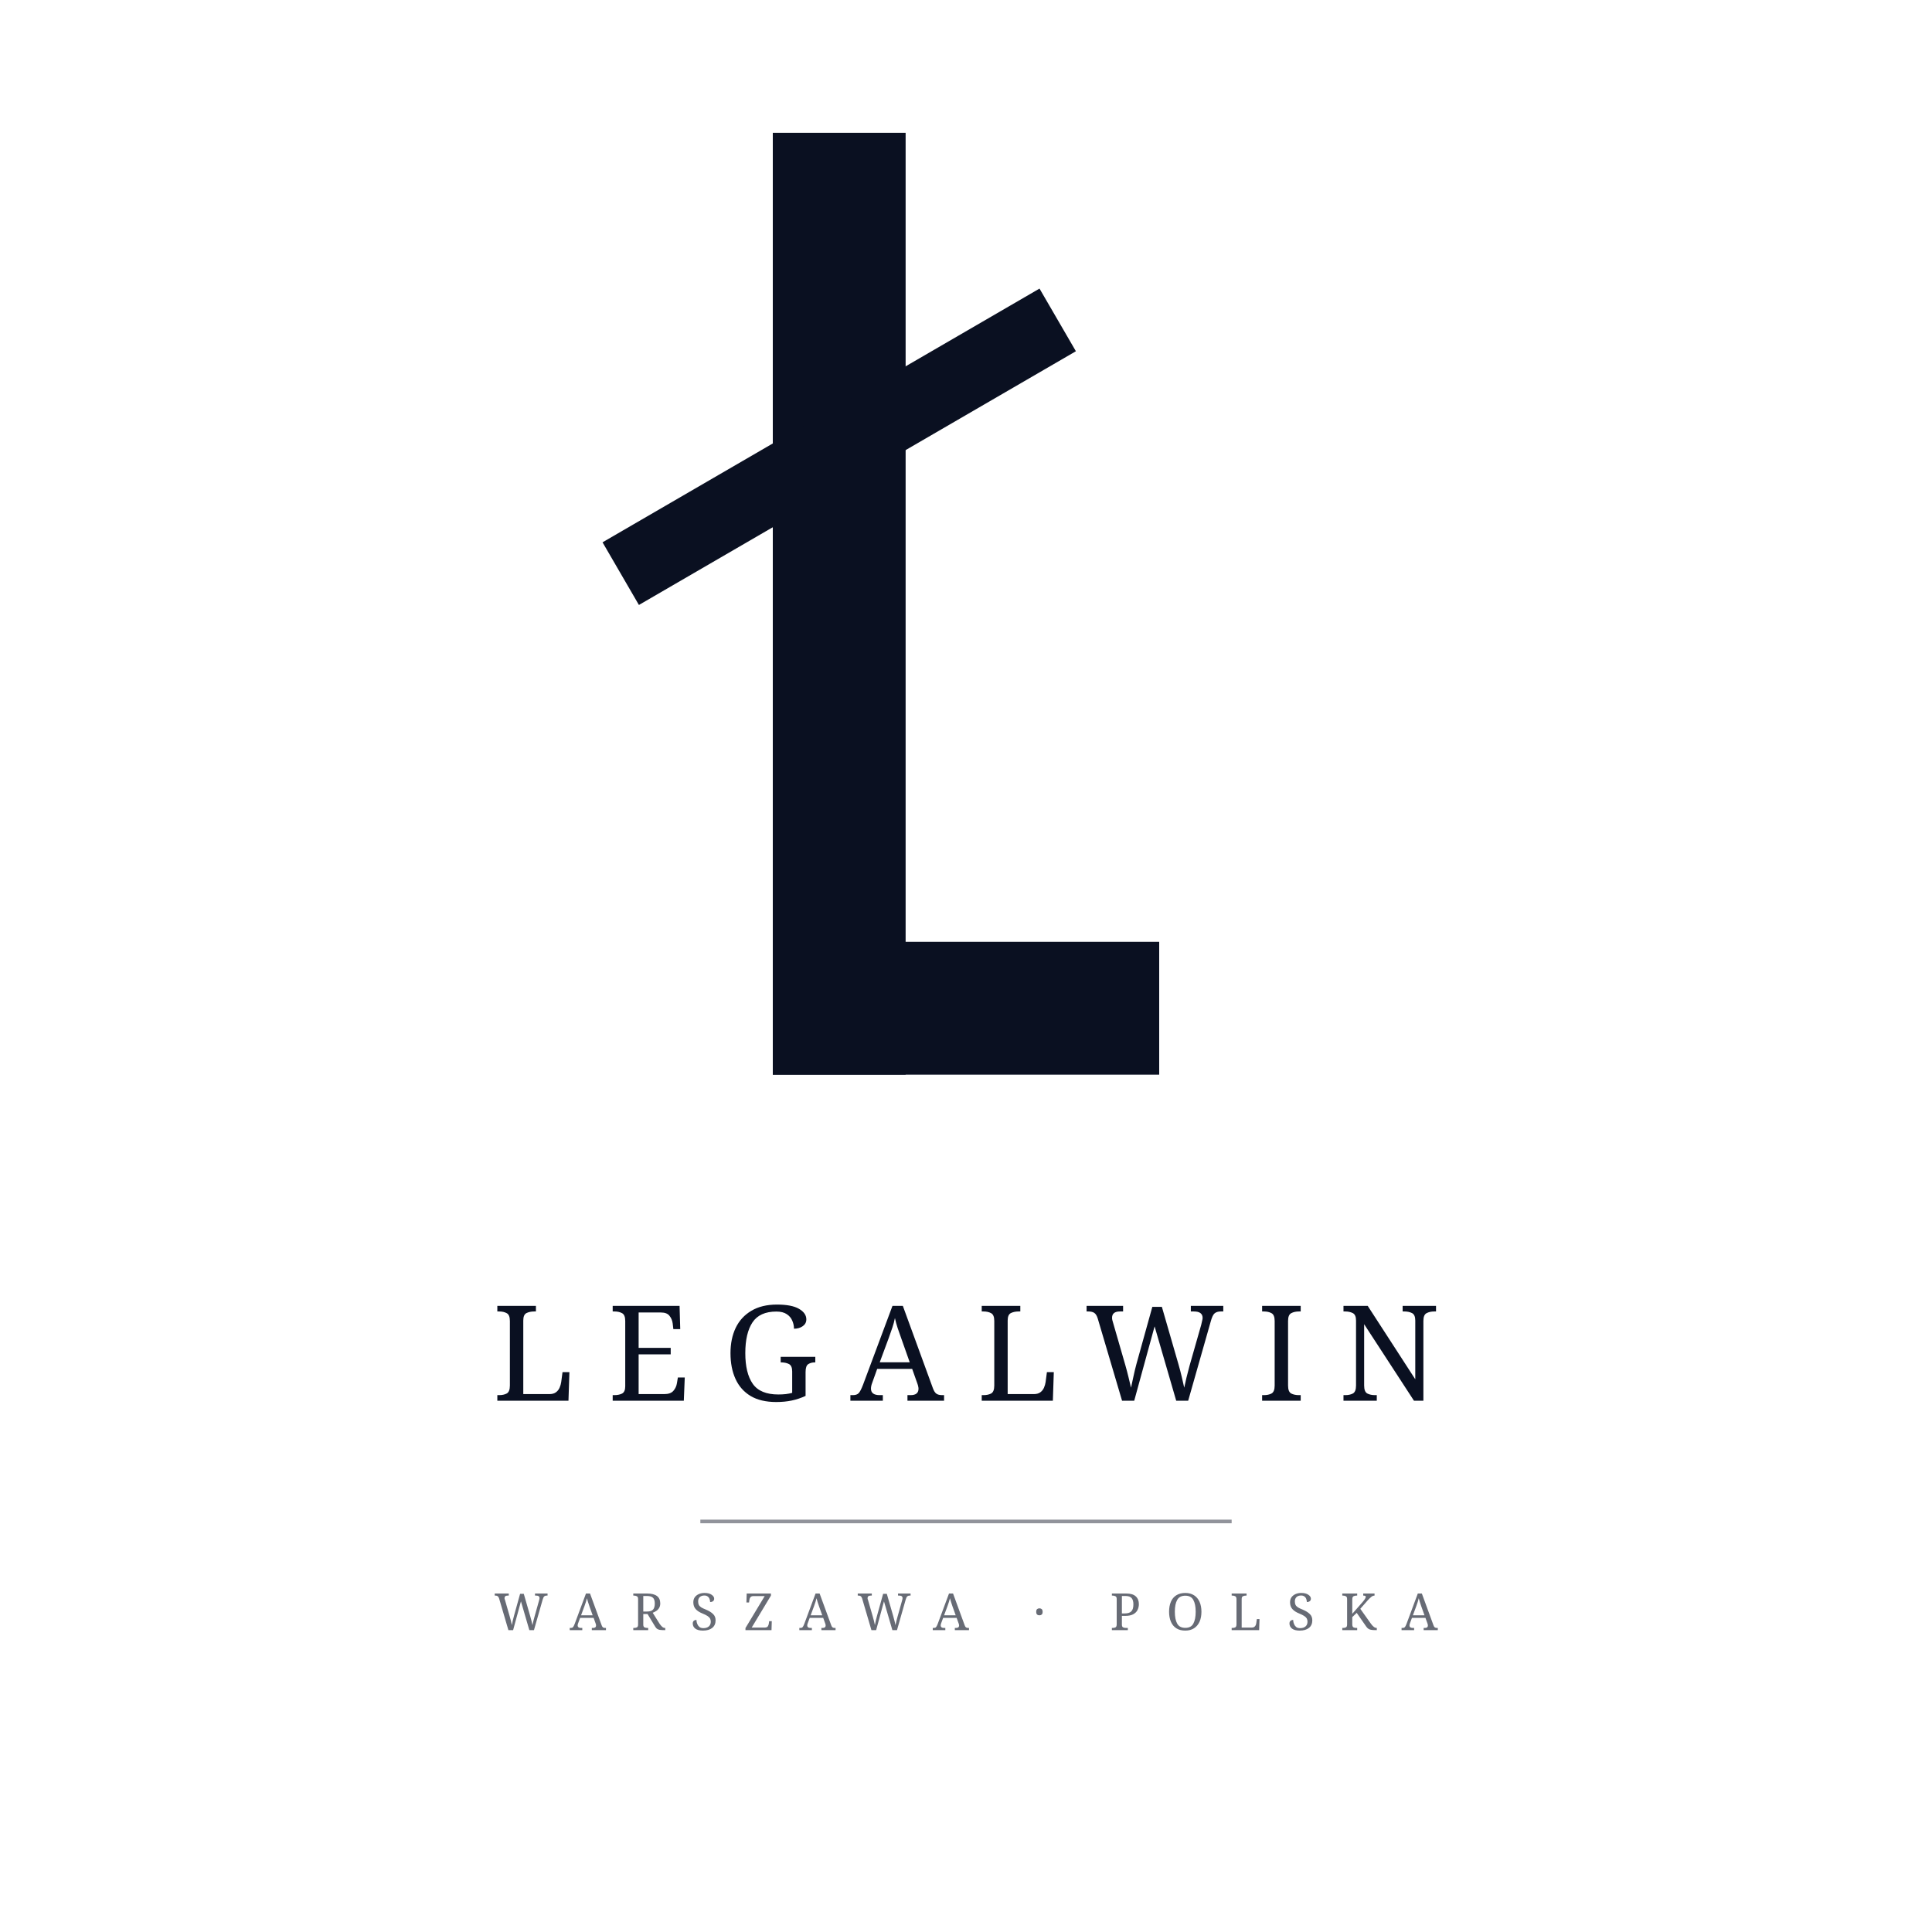
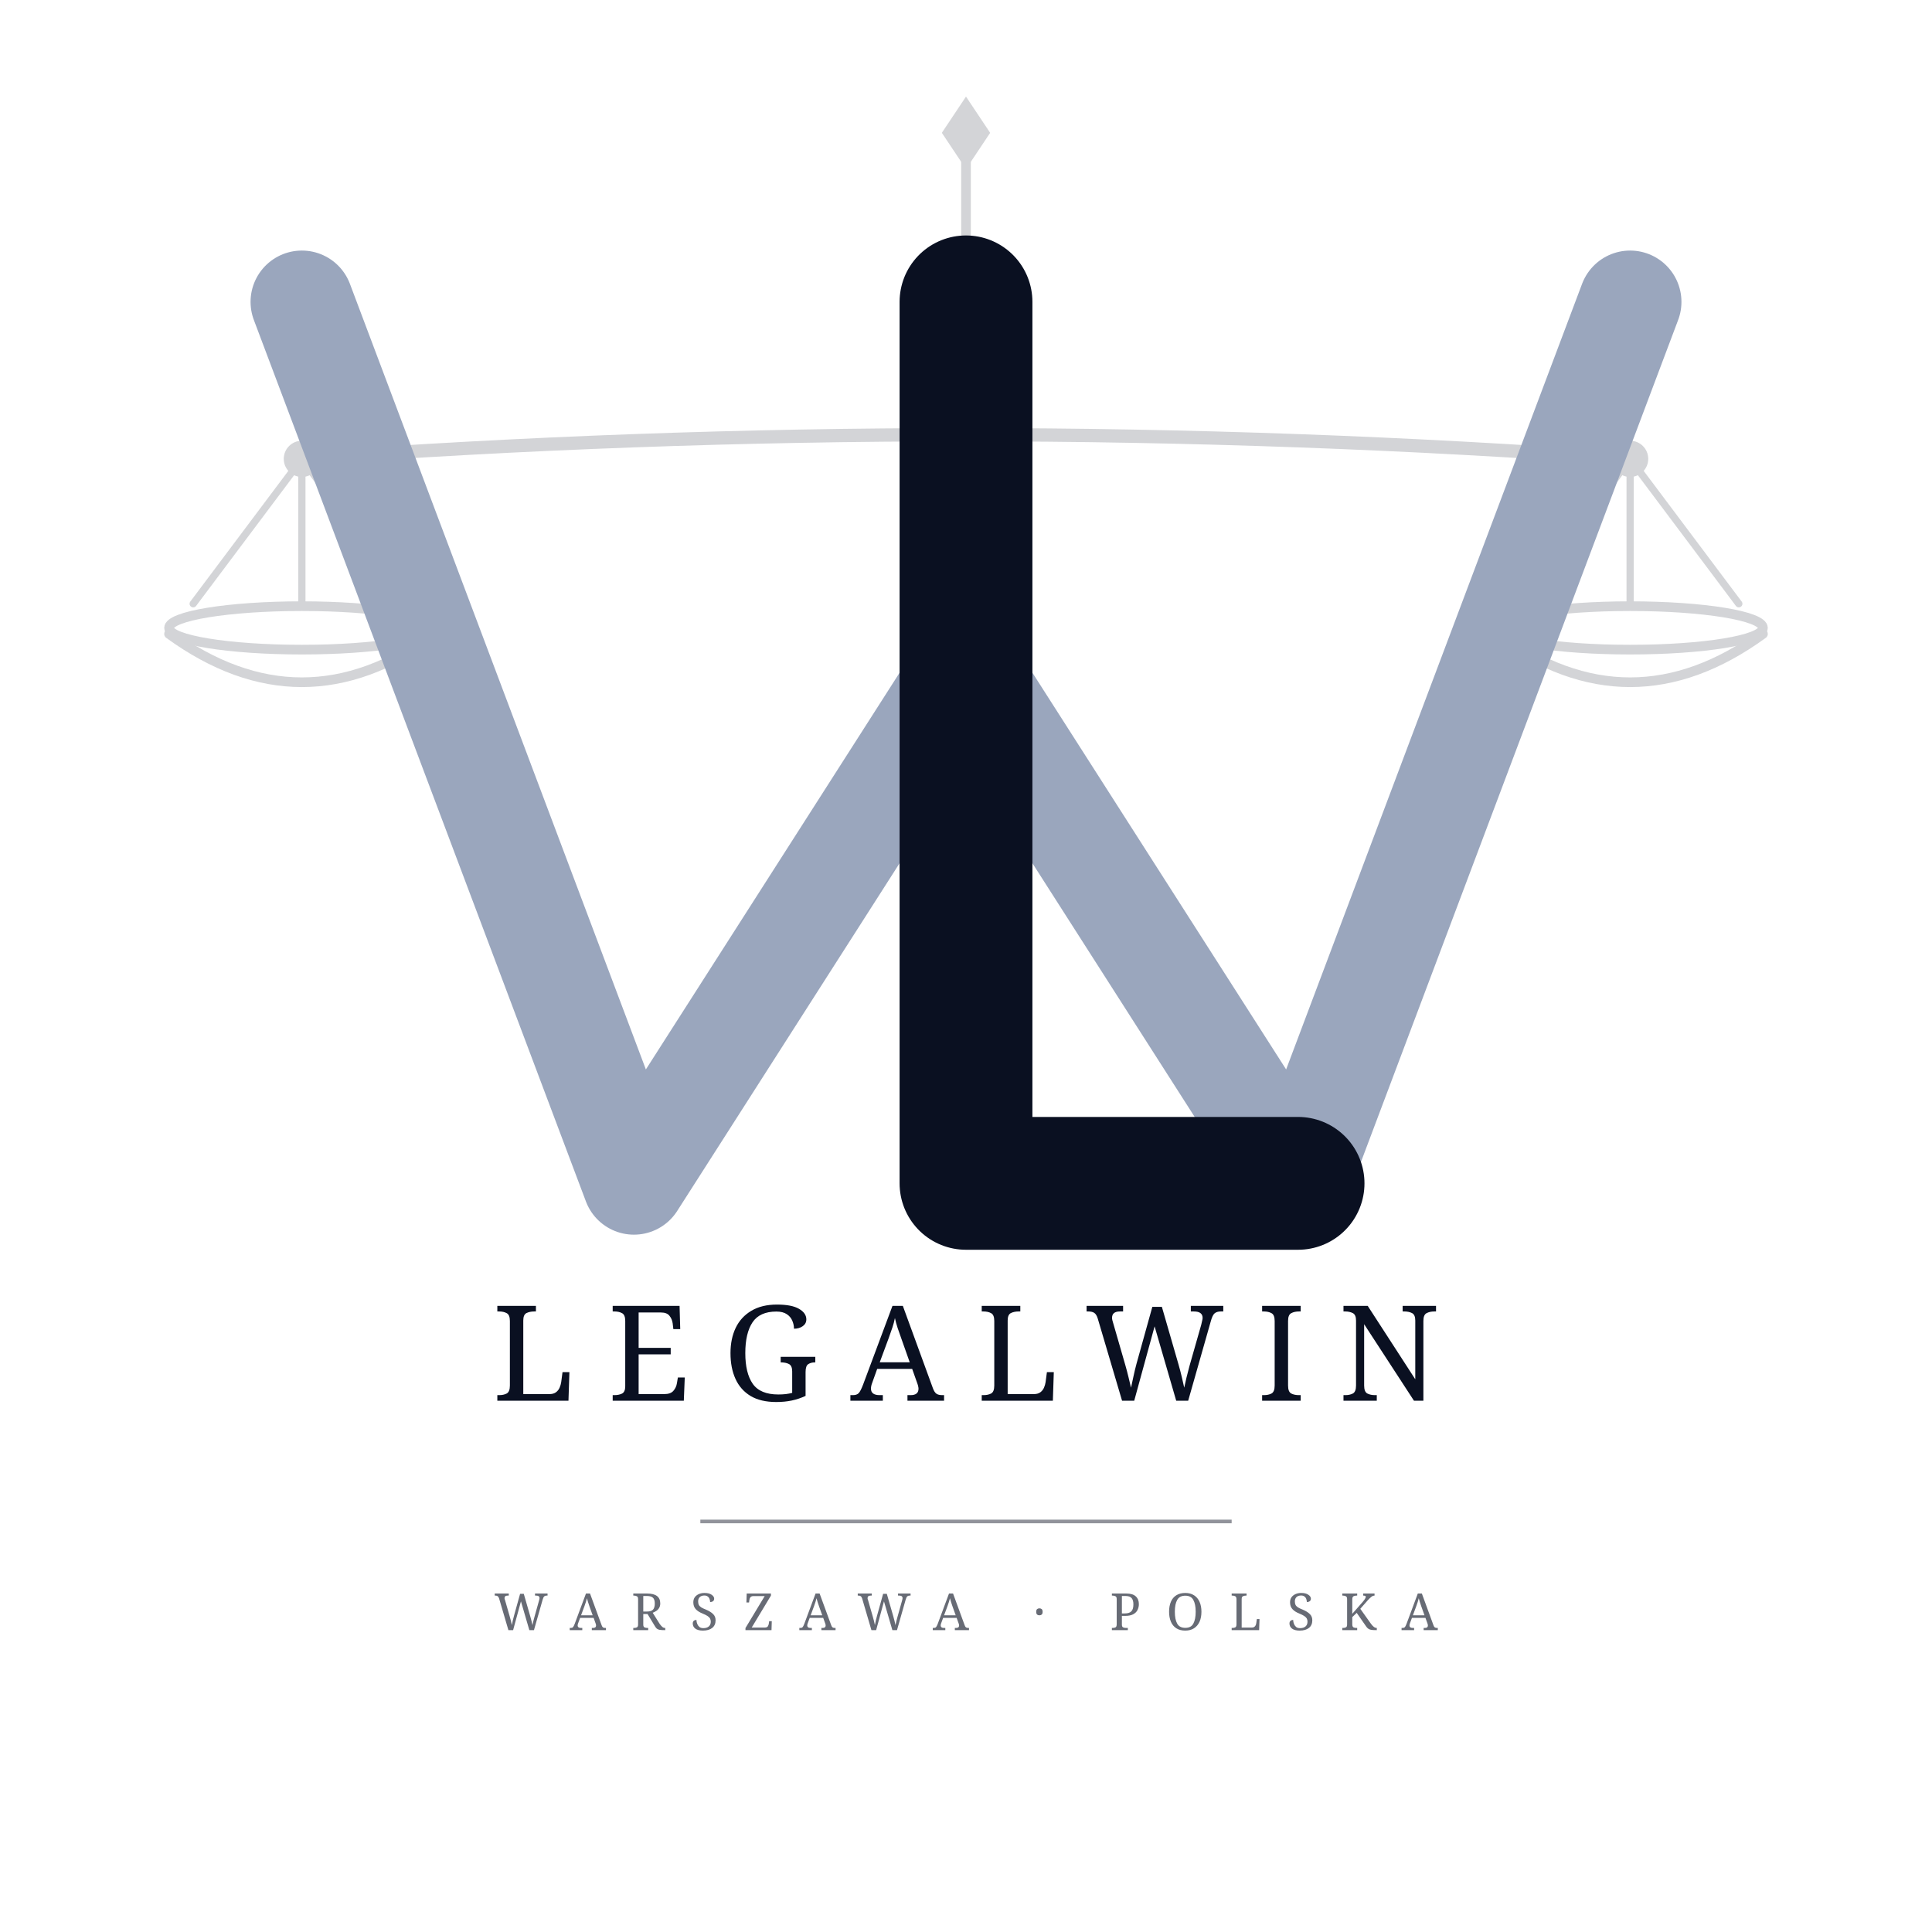
<svg xmlns="http://www.w3.org/2000/svg" viewBox="0 0 320 320" width="800" height="800">
-   <rect x="128" y="22" width="22" height="156" fill="#0a1021" />
-   <rect x="128" y="156" width="64" height="22" fill="#0a1021" />
-   <line x1="108" y1="92" x2="170" y2="56" stroke="#0a1021" stroke-width="12" stroke-linecap="square" />
+   <g opacity="0.18" stroke="#0a1021" fill="#0a1021" stroke-linecap="round" stroke-linejoin="round">
+     <path d="M 156 22 L 160 16 L 164 22 L 160 28 Z" stroke="none" />
+     <line x1="160" y1="26" x2="160" y2="200" stroke-width="1.6" fill="none" />
+     <path d="M 50 76 Q 160 68 270 76" stroke-width="2.2" fill="none" />
+     <path d="M 156 72 L 160 64 L 164 72 L 160 80 Z" stroke="none" />
+     <circle cx="50" cy="76" r="3" stroke="none" />
+     <circle cx="270" cy="76" r="3" stroke="none" />
+     <line x1="50" y1="76" x2="32" y2="100" stroke-width="1.2" fill="none" />
+     <line x1="50" y1="76" x2="50" y2="100" stroke-width="1.2" fill="none" />
+     <line x1="50" y1="76" x2="68" y2="100" stroke-width="1.2" fill="none" />
+     <line x1="270" y1="76" x2="252" y2="100" stroke-width="1.2" fill="none" />
+     <line x1="270" y1="76" x2="270" y2="100" stroke-width="1.2" fill="none" />
+     <line x1="270" y1="76" x2="288" y2="100" stroke-width="1.2" fill="none" />
+     <ellipse cx="50" cy="104" rx="22" ry="3.6" stroke-width="1.6" fill="none" />
+     <path d="M 28 105 Q 50 121 72 105" stroke-width="1.6" fill="none" />
+     <ellipse cx="270" cy="104" rx="22" ry="3.6" stroke-width="1.6" fill="none" />
+     <path d="M 248 105 Q 270 121 292 105" stroke-width="1.6" fill="none" />
+   </g>
+   <path d="M 50 50 L 105 196 L 160 110 L 215 196 L 270 50" stroke="#9aa6bd" stroke-width="17" fill="none" stroke-linecap="round" stroke-linejoin="round" />
+   <path d="M 160 50 L 160 196 L 215 196" stroke="#0a1021" stroke-width="22" fill="none" stroke-linecap="round" stroke-linejoin="round" />
  <text x="160" y="232" text-anchor="middle" font-family="'Fraunces','Cormorant Garamond','Playfair Display',Georgia,serif" font-size="22" font-weight="500" fill="#0a1021" letter-spacing="5.4">LEGALWIN</text>
  <line x1="116" y1="252" x2="204" y2="252" stroke="#0a1021" stroke-width="0.6" opacity="0.45" />
  <text x="160" y="270" text-anchor="middle" font-family="'Fraunces','Cormorant Garamond',Georgia,serif" font-size="8.5" font-weight="500" fill="#0a1021" letter-spacing="4.2" opacity="0.62">WARSZAWA · POLSKA</text>
</svg>
